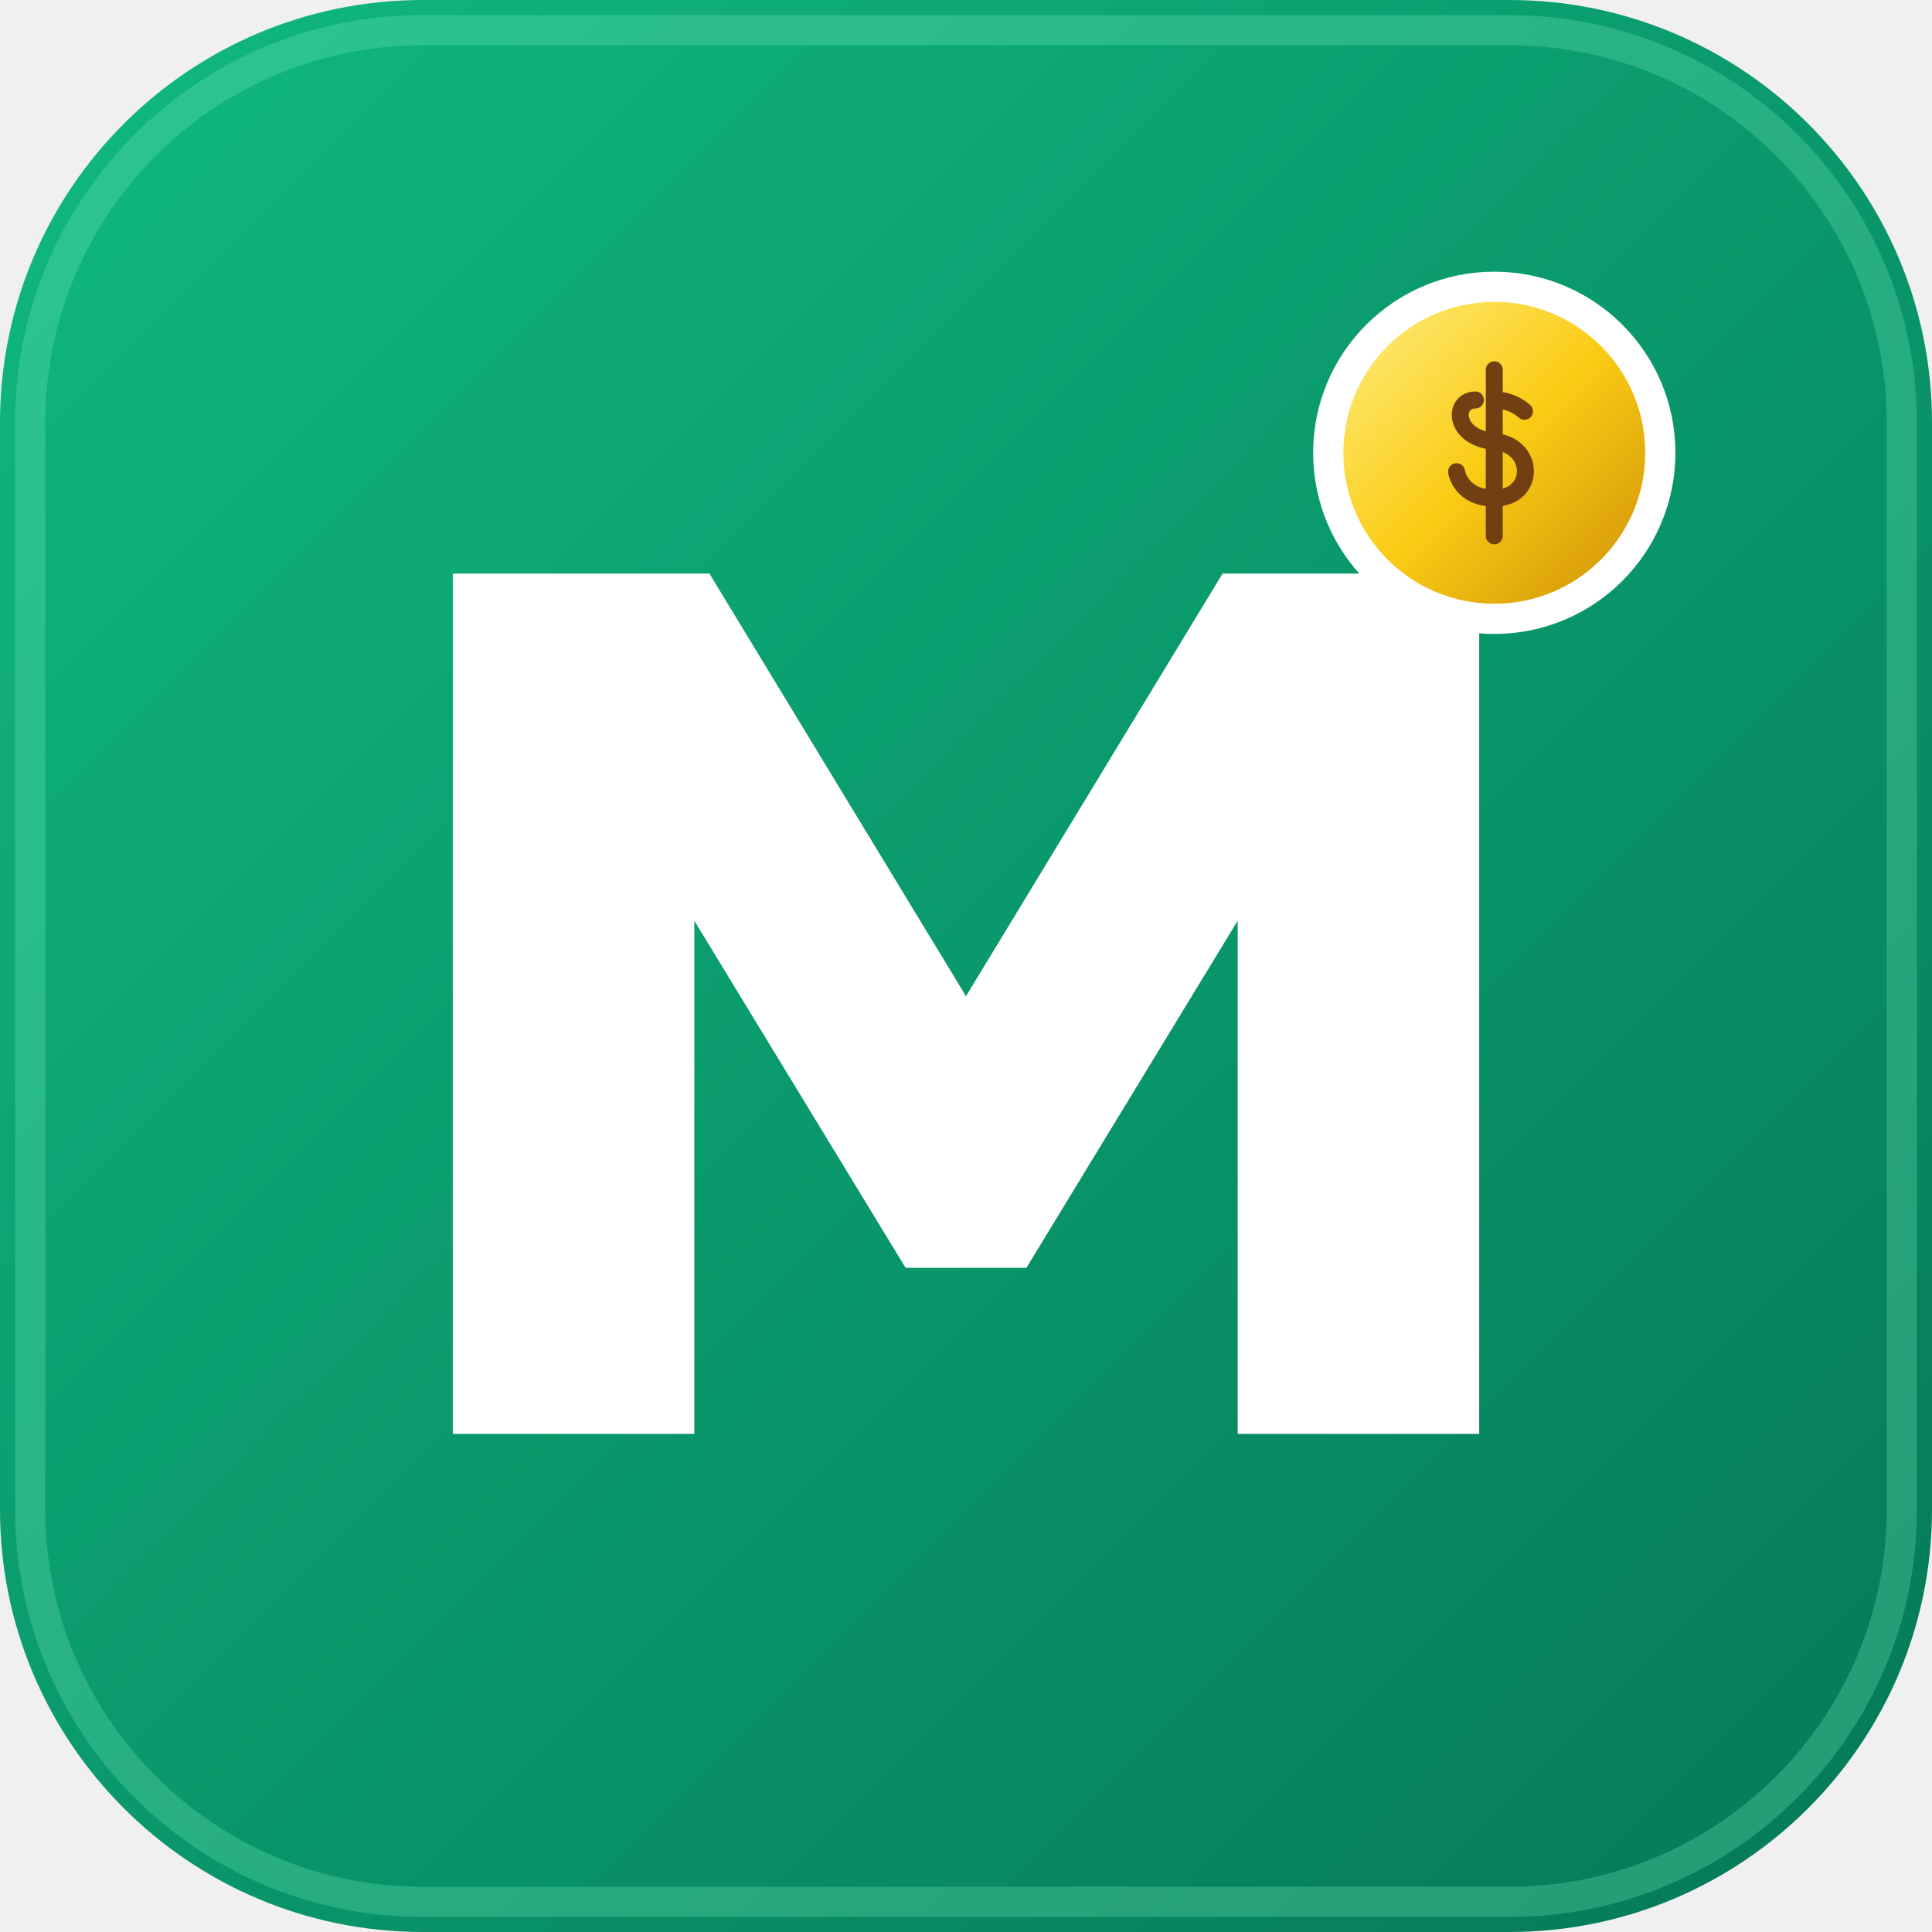
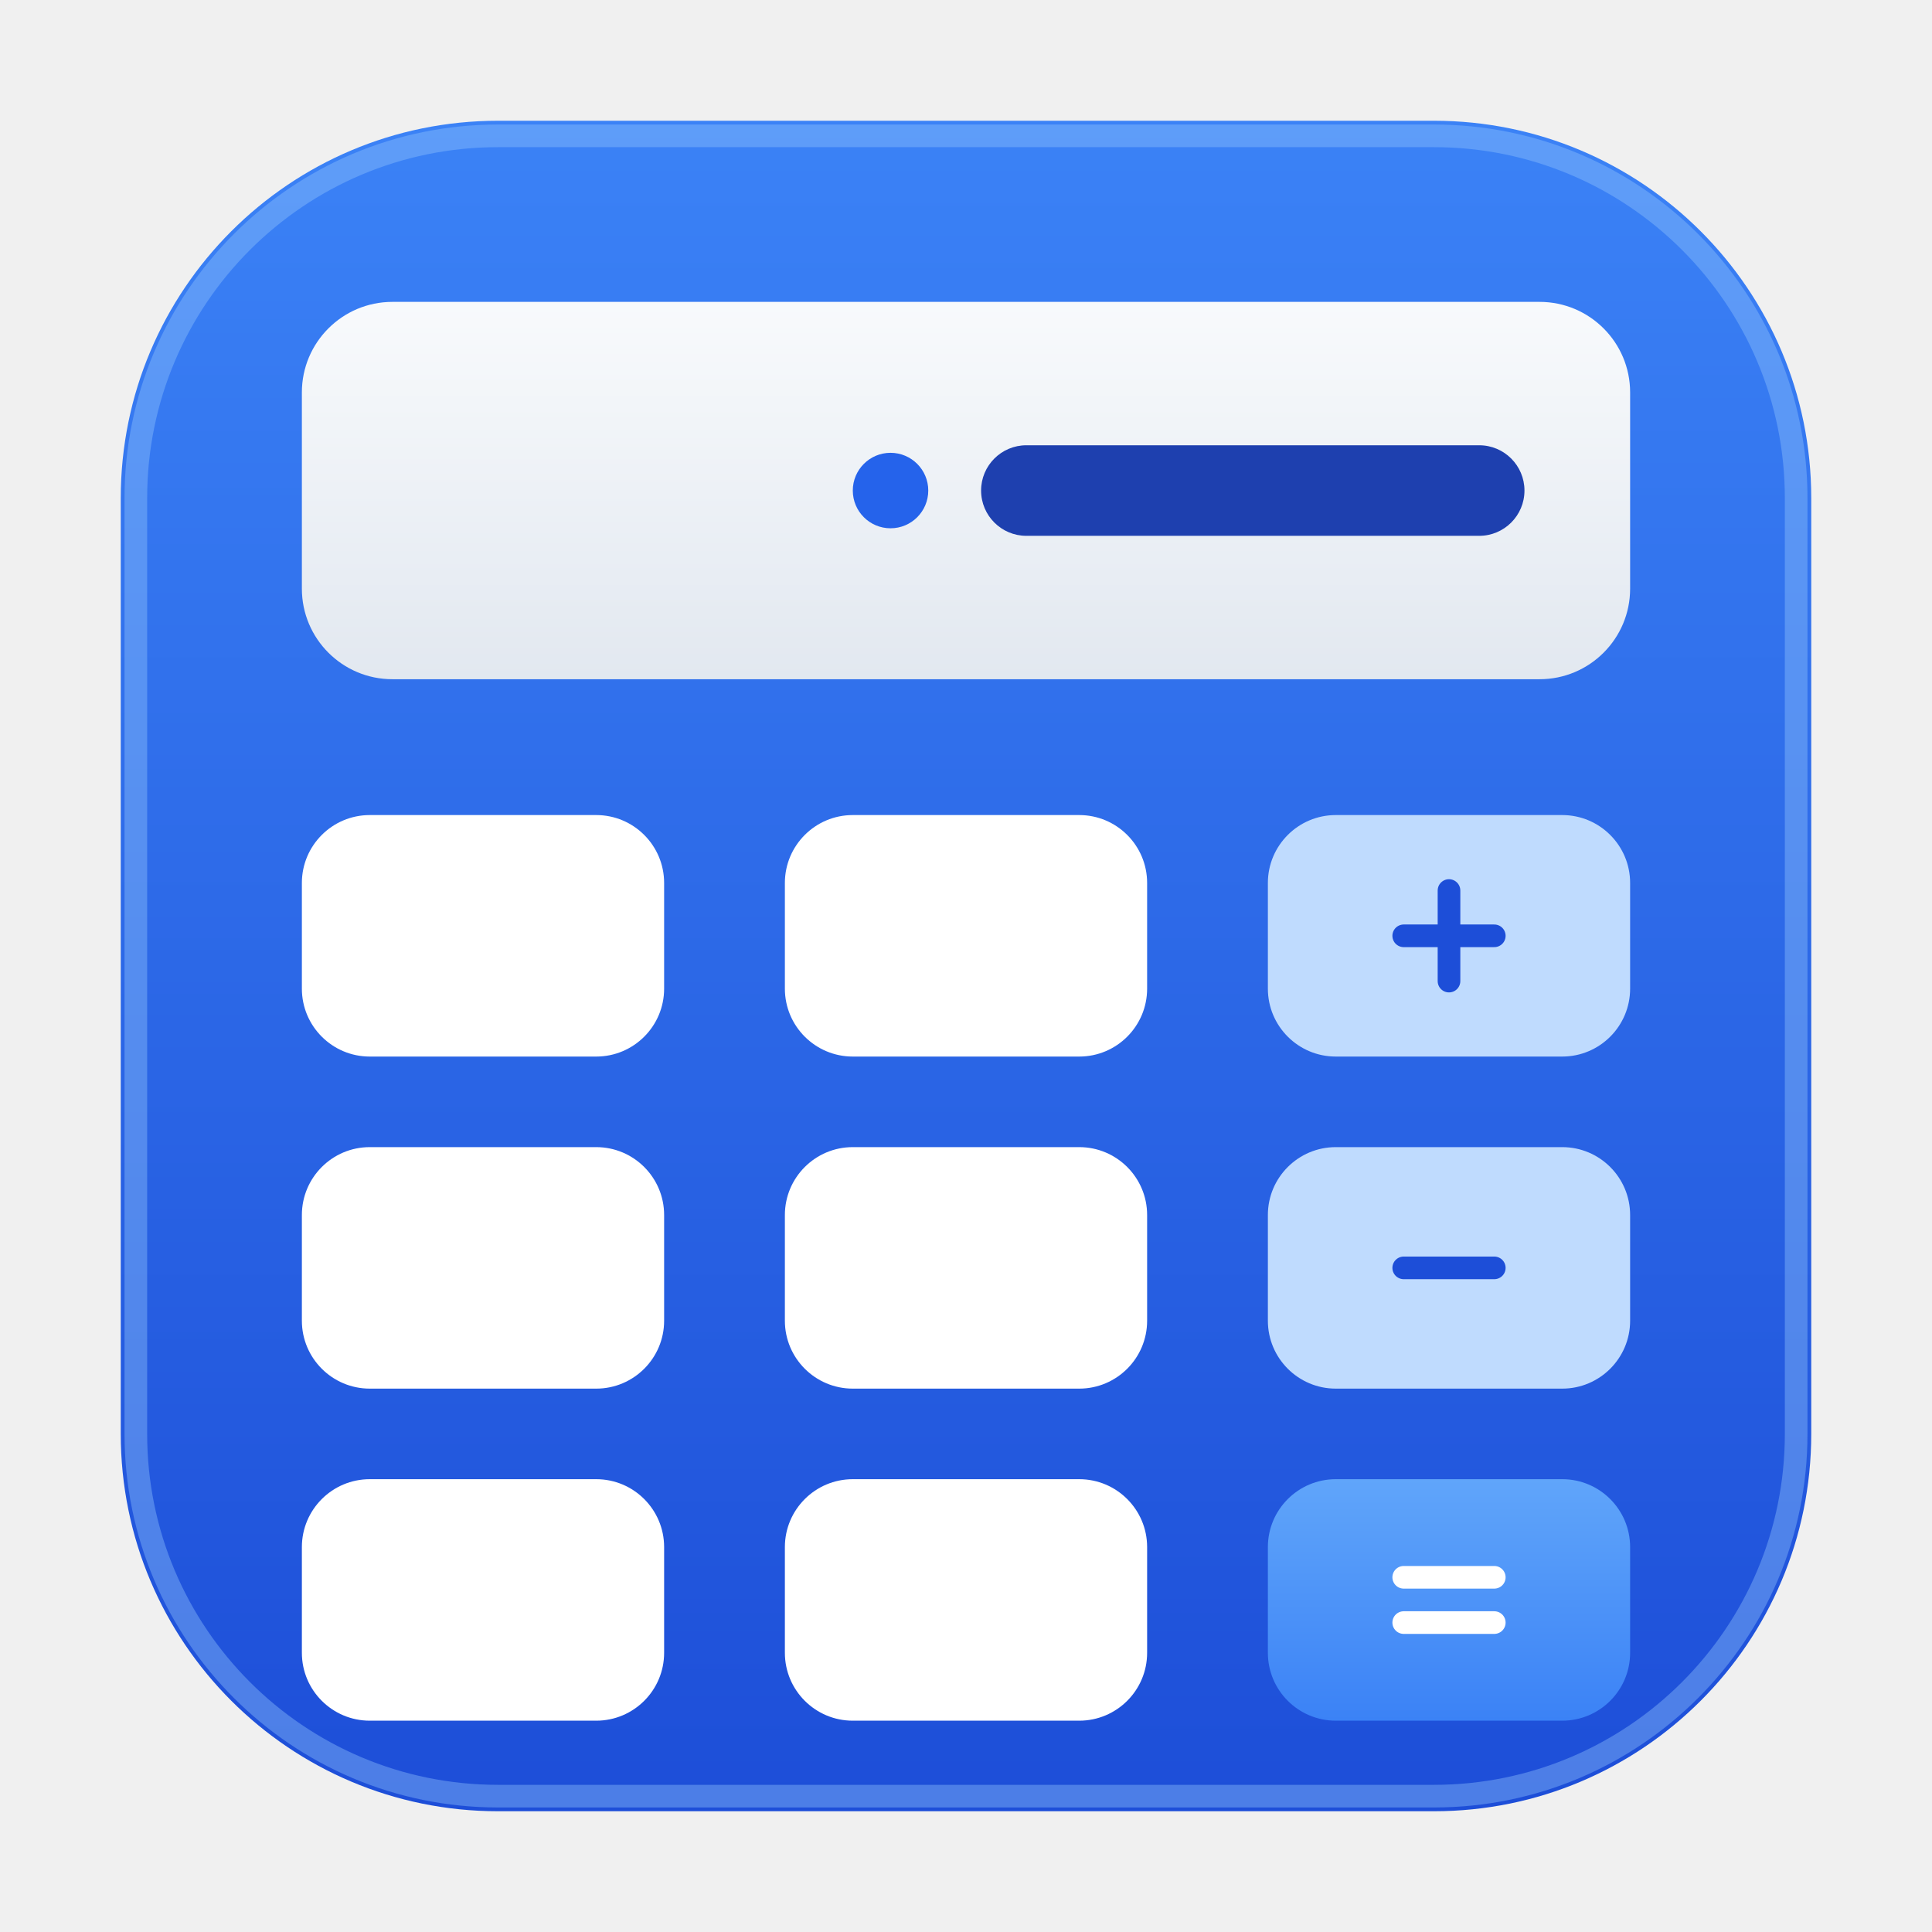
<svg xmlns="http://www.w3.org/2000/svg" viewBox="0 0 512 512" width="512" height="512">
  <defs>
-     <linearGradient id="bg" x1="0%" y1="0%" x2="100%" y2="100%">
-       <stop offset="0%" stop-color="#10b981" />
-       <stop offset="100%" stop-color="#047857" />
+     <linearGradient id="calcBody" x1="0%" y1="0%" x2="0%" y2="100%">
+       <stop offset="0%" stop-color="#3B82F6" />
+       <stop offset="100%" stop-color="#1D4ED8" />
    </linearGradient>
-     <linearGradient id="gold" x1="0%" y1="0%" x2="100%" y2="100%">
-       <stop offset="0%" stop-color="#fef08a" />
-       <stop offset="50%" stop-color="#facc15" />
-       <stop offset="100%" stop-color="#ca8a04" />
+     <linearGradient id="calcScreen" x1="0%" y1="0%" x2="0%" y2="100%">
+       <stop offset="0%" stop-color="#F8FAFC" />
+       <stop offset="100%" stop-color="#E2E8F0" />
+     </linearGradient>
+     <linearGradient id="actionBtn" x1="0%" y1="0%" x2="0%" y2="100%">
+       <stop offset="0%" stop-color="#60A5FA" />
+       <stop offset="100%" stop-color="#3B82F6" />
    </linearGradient>
  </defs>
-   <rect width="512" height="512" rx="112" fill="url(#bg)" />
-   <rect x="8" y="8" width="496" height="496" rx="104" fill="none" stroke="#6ee7b7" stroke-width="8" stroke-opacity="0.3" />
-   <path d="M 120 380 L 120 152 L 188 152 L 256 264 L 324 152 L 392 152 L 392 380 L 328 380 L 328 244 L 272 336 L 240 336 L 184 244 L 184 380 Z" fill="#ffffff" />
-   <circle cx="396" cy="120" r="44" fill="url(#gold)" stroke="#ffffff" stroke-width="8" />
-   <path d="M 396 98 L 396 142 M 391 106 C 385 106 385 116 396 117 C 407 118 407 132 396 132 C 387 132 386 125 386 125 M 404 109 C 404 109 401 106 396 106" fill="none" stroke="#713f12" stroke-width="4.5" stroke-linecap="round" />
+   <rect x="32" y="32" width="448" height="448" rx="100" fill="url(#calcBody)" />
+   <rect x="36" y="36" width="440" height="440" rx="96" fill="none" stroke="#93C5FD" stroke-width="6" stroke-opacity="0.4" />
+   <rect x="80" y="80" width="352" height="100" rx="24" fill="url(#calcScreen)" />
+   <rect x="260" y="118" width="144" height="24" rx="12" fill="#1E40AF" />
+   <circle cx="236" cy="130" r="10" fill="#2563EB" />
+   <rect x="80" y="216" width="96" height="64" rx="18" fill="#FFFFFF" />
+   <rect x="208" y="216" width="96" height="64" rx="18" fill="#FFFFFF" />
+   <rect x="336" y="216" width="96" height="64" rx="18" fill="#BFDBFE" />
+   <path d="M 384 236 L 384 260 M 372 248 L 396 248" stroke="#1D4ED8" stroke-width="6" stroke-linecap="round" />
+   <rect x="80" y="304" width="96" height="64" rx="18" fill="#FFFFFF" />
+   <rect x="208" y="304" width="96" height="64" rx="18" fill="#FFFFFF" />
+   <rect x="336" y="304" width="96" height="64" rx="18" fill="#BFDBFE" />
+   <path d="M 372 336 L 396 336" stroke="#1D4ED8" stroke-width="6" stroke-linecap="round" />
+   <rect x="80" y="392" width="96" height="64" rx="18" fill="#FFFFFF" />
+   <rect x="208" y="392" width="96" height="64" rx="18" fill="#FFFFFF" />
+   <rect x="336" y="392" width="96" height="64" rx="18" fill="url(#actionBtn)" />
+   <path d="M 372 418 L 396 418 M 372 430 L 396 430" stroke="#FFFFFF" stroke-width="6" stroke-linecap="round" />
</svg>
